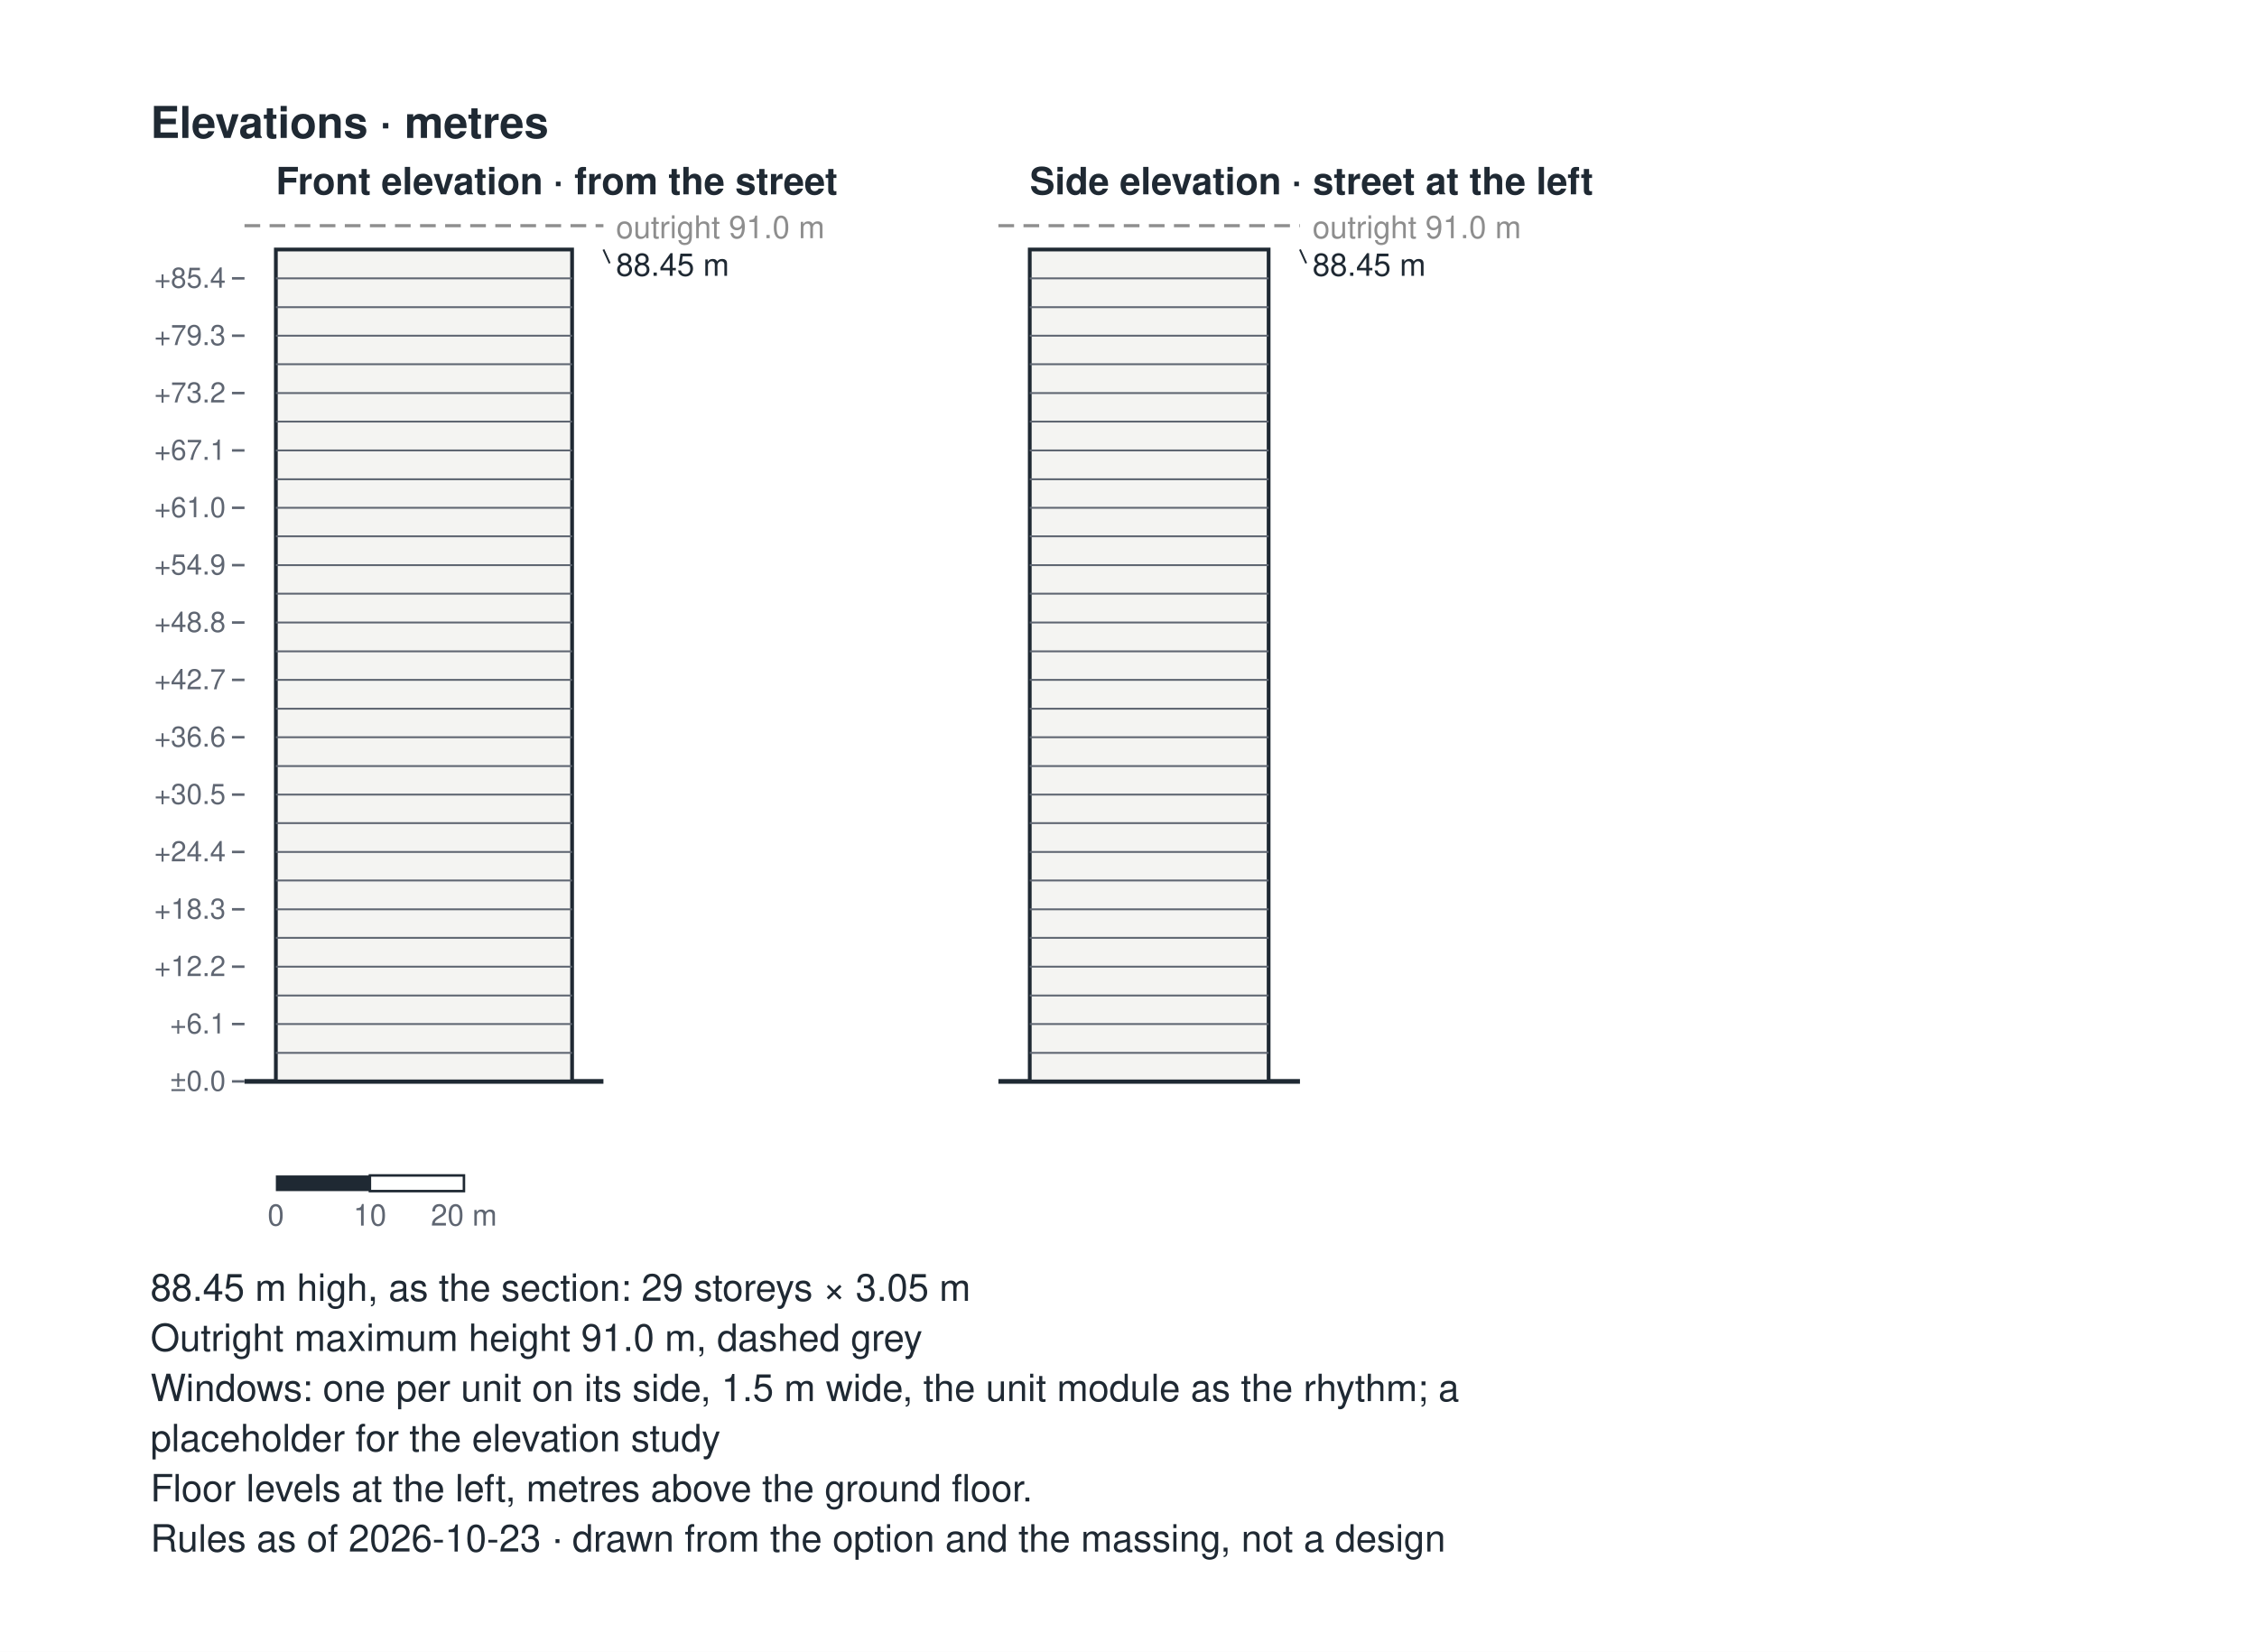
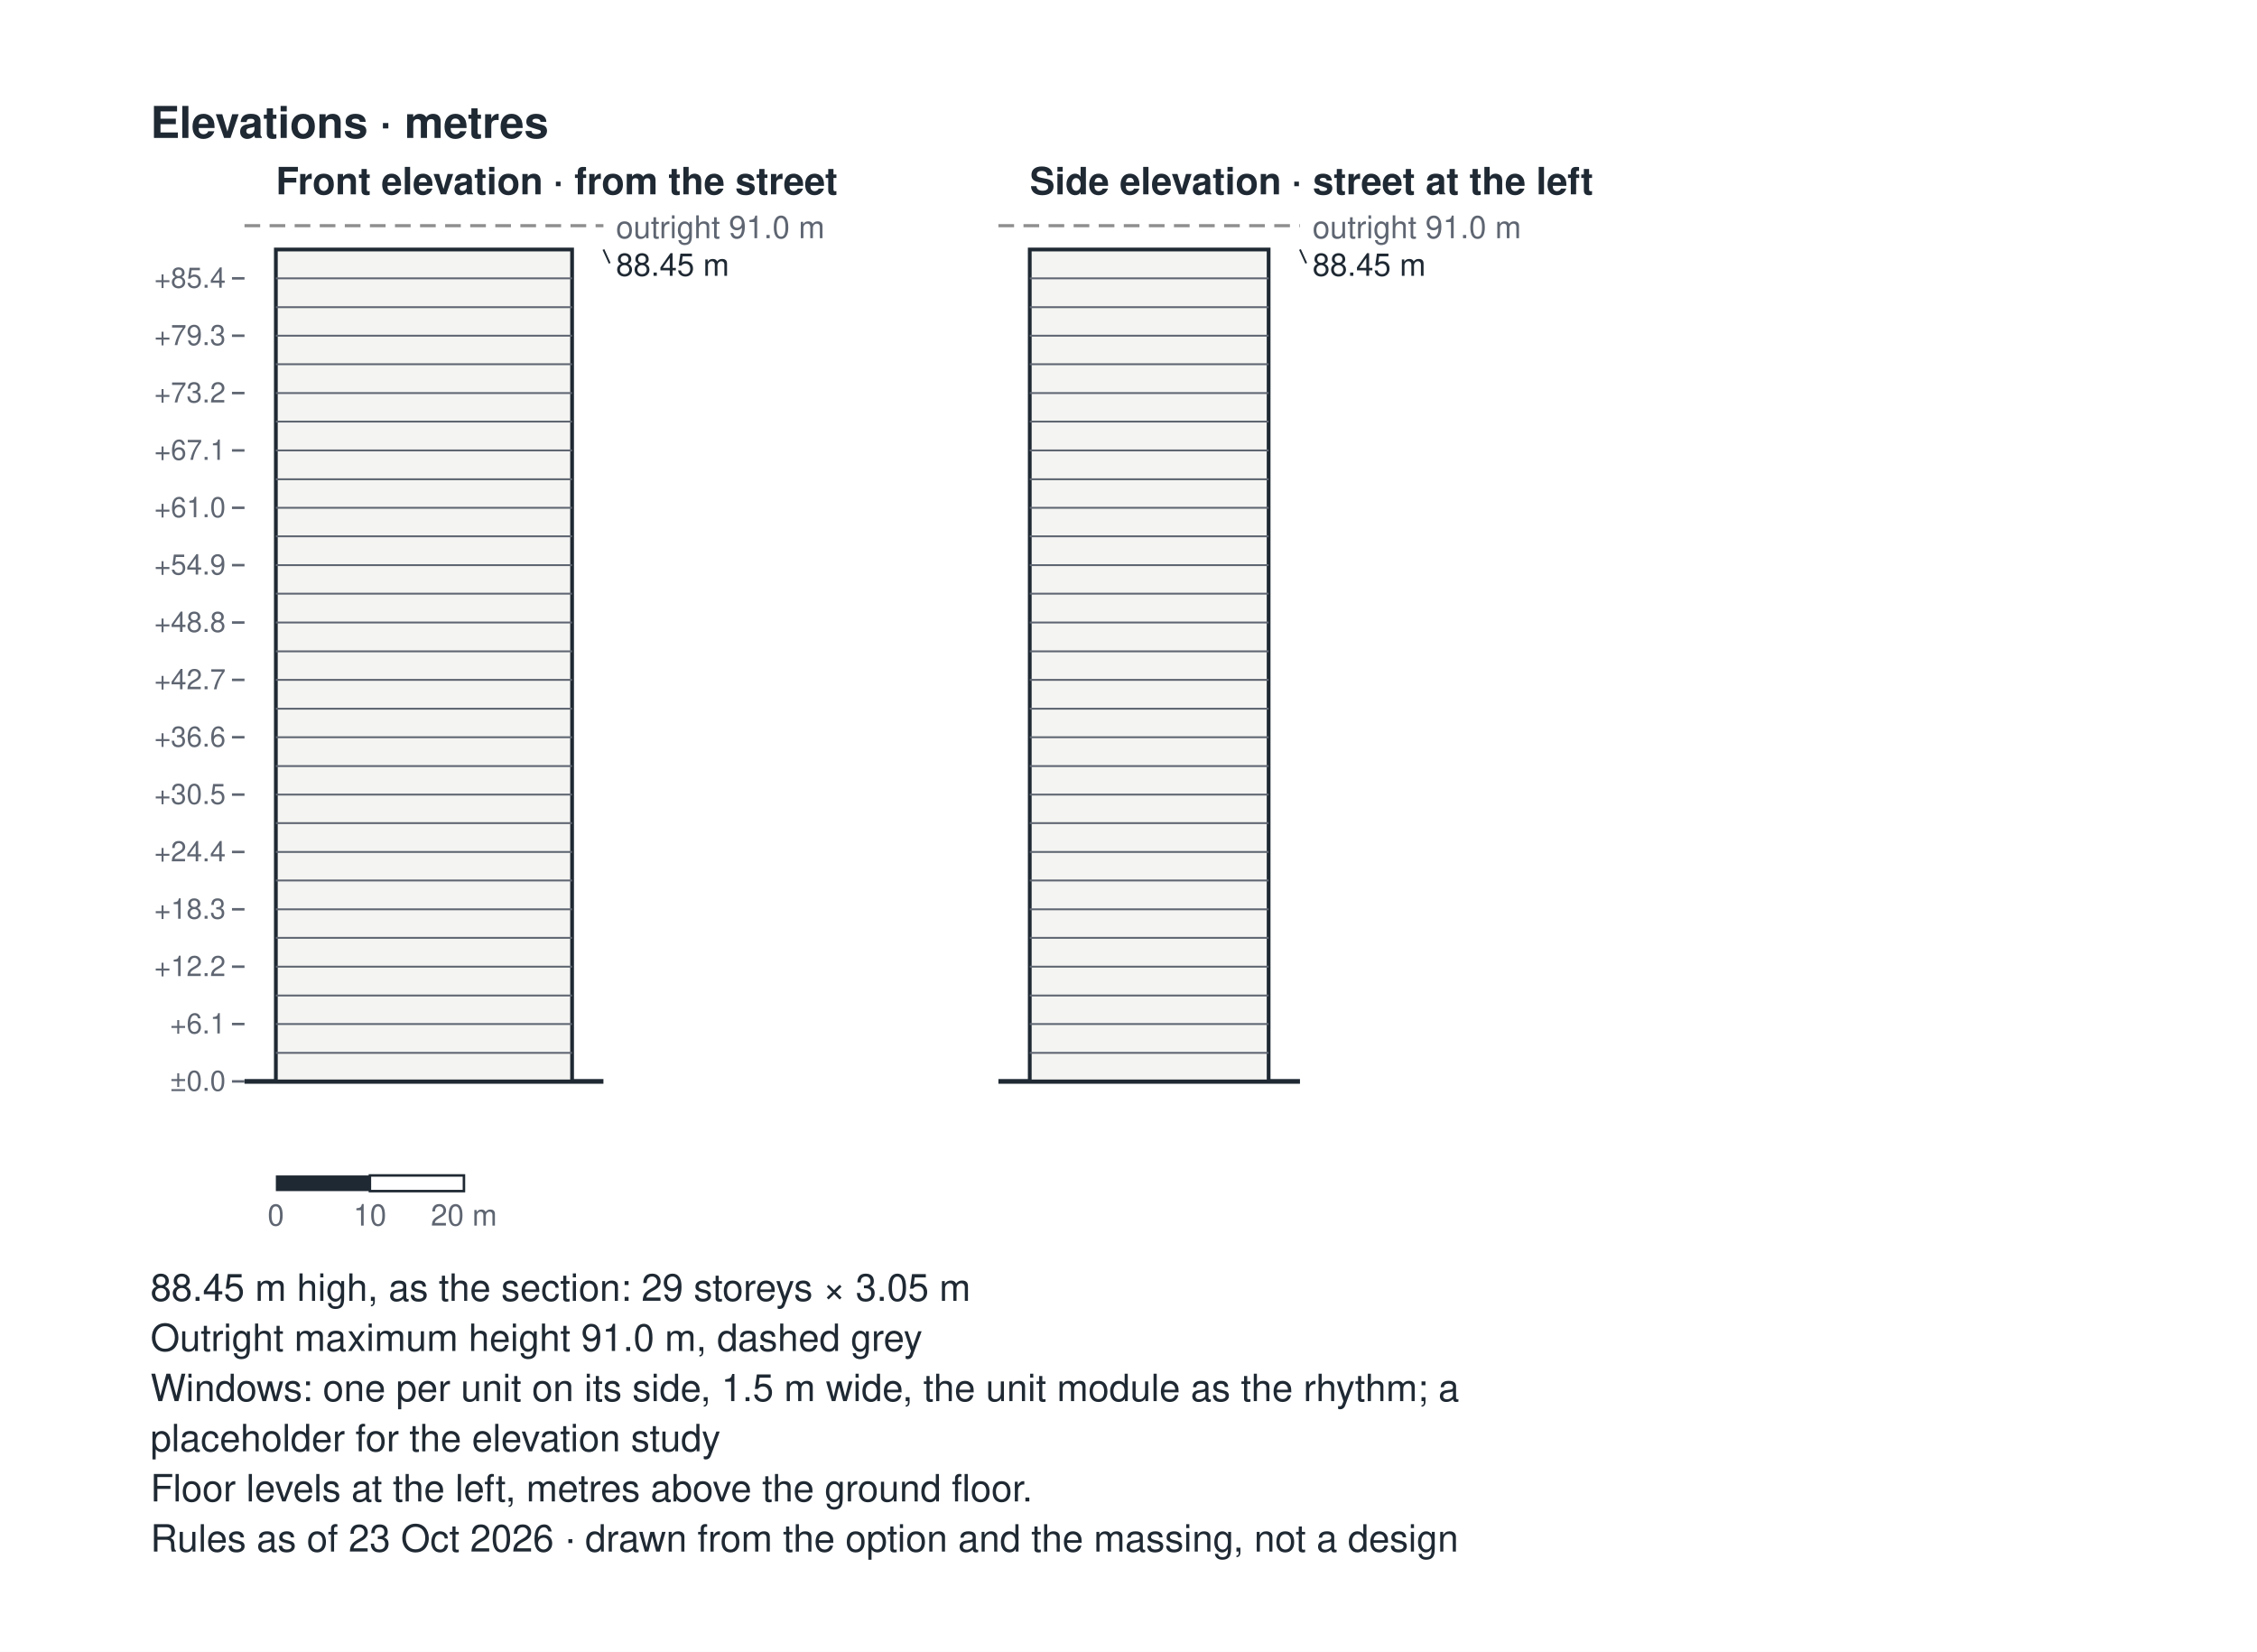
<svg xmlns="http://www.w3.org/2000/svg" width="720" height="527" viewBox="0 0 720 527" font-family="IBM Plex Sans, Helvetica, Arial, sans-serif" font-size="12" fill="#1f2933" role="img" aria-label="Preliminary elevations">
  <rect width="100%" height="100%" fill="#ffffff" />
  <text x="48" y="44" font-size="14" font-weight="600">Elevations · metres</text>
  <text x="88.0" y="62.0" font-size="12" font-weight="600">Front elevation · from the street</text>
  <line x1="78.0" y1="345.0" x2="192.5" y2="345.0" stroke="#1f2933" stroke-width="1.5" />
  <rect x="88.0" y="79.6" width="94.5" height="265.4" fill="#f4f4f2" stroke="#1f2933" stroke-width="1.2" />
  <line x1="88.0" y1="335.9" x2="182.5" y2="335.9" stroke="#5f6672" stroke-width="0.6" />
  <line x1="88.0" y1="326.7" x2="182.5" y2="326.7" stroke="#5f6672" stroke-width="0.6" />
  <line x1="88.0" y1="317.6" x2="182.5" y2="317.6" stroke="#5f6672" stroke-width="0.6" />
  <line x1="88.0" y1="308.4" x2="182.5" y2="308.4" stroke="#5f6672" stroke-width="0.6" />
  <line x1="88.0" y1="299.2" x2="182.5" y2="299.2" stroke="#5f6672" stroke-width="0.6" />
  <line x1="88.0" y1="290.1" x2="182.5" y2="290.1" stroke="#5f6672" stroke-width="0.6" />
  <line x1="88.0" y1="280.9" x2="182.5" y2="280.9" stroke="#5f6672" stroke-width="0.6" />
  <line x1="88.0" y1="271.8" x2="182.5" y2="271.8" stroke="#5f6672" stroke-width="0.6" />
  <line x1="88.0" y1="262.6" x2="182.5" y2="262.6" stroke="#5f6672" stroke-width="0.6" />
  <line x1="88.0" y1="253.5" x2="182.5" y2="253.5" stroke="#5f6672" stroke-width="0.6" />
  <line x1="88.0" y1="244.4" x2="182.5" y2="244.4" stroke="#5f6672" stroke-width="0.6" />
  <line x1="88.0" y1="235.2" x2="182.5" y2="235.2" stroke="#5f6672" stroke-width="0.6" />
  <line x1="88.0" y1="226.1" x2="182.5" y2="226.1" stroke="#5f6672" stroke-width="0.6" />
  <line x1="88.0" y1="216.9" x2="182.5" y2="216.9" stroke="#5f6672" stroke-width="0.6" />
  <line x1="88.0" y1="207.8" x2="182.5" y2="207.8" stroke="#5f6672" stroke-width="0.6" />
  <line x1="88.0" y1="198.6" x2="182.5" y2="198.6" stroke="#5f6672" stroke-width="0.6" />
  <line x1="88.0" y1="189.4" x2="182.5" y2="189.4" stroke="#5f6672" stroke-width="0.6" />
  <line x1="88.0" y1="180.3" x2="182.5" y2="180.3" stroke="#5f6672" stroke-width="0.6" />
  <line x1="88.0" y1="171.1" x2="182.5" y2="171.1" stroke="#5f6672" stroke-width="0.6" />
  <line x1="88.0" y1="162.0" x2="182.5" y2="162.0" stroke="#5f6672" stroke-width="0.6" />
  <line x1="88.0" y1="152.9" x2="182.5" y2="152.9" stroke="#5f6672" stroke-width="0.6" />
  <line x1="88.0" y1="143.7" x2="182.5" y2="143.7" stroke="#5f6672" stroke-width="0.6" />
  <line x1="88.0" y1="134.5" x2="182.5" y2="134.5" stroke="#5f6672" stroke-width="0.6" />
  <line x1="88.0" y1="125.4" x2="182.5" y2="125.4" stroke="#5f6672" stroke-width="0.6" />
  <line x1="88.0" y1="116.2" x2="182.5" y2="116.2" stroke="#5f6672" stroke-width="0.6" />
  <line x1="88.0" y1="107.1" x2="182.5" y2="107.1" stroke="#5f6672" stroke-width="0.6" />
  <line x1="88.0" y1="98.0" x2="182.5" y2="98.0" stroke="#5f6672" stroke-width="0.6" />
  <line x1="88.0" y1="88.8" x2="182.5" y2="88.8" stroke="#5f6672" stroke-width="0.6" />
  <line x1="78.0" y1="72.0" x2="192.5" y2="72.0" stroke="#8e8e8e" stroke-width="1" stroke-dasharray="5 3" />
-   <text x="196.5" y="76.0" font-size="10" fill="#8e8e8e">outright 91.0 m</text>
+   <text x="196.5" y="76.0" font-size="10" fill="#5f6672">outright 91.0 m</text>
  <line x1="192.5" y1="79.6" x2="194.5" y2="84.0" stroke="#1f2933" stroke-width="0.6" />
  <text x="196.5" y="88.0" font-size="10" fill="#1f2933">88.45 m</text>
  <text x="328.5" y="62.0" font-size="12" font-weight="600">Side elevation · street at the left</text>
  <line x1="318.5" y1="345.0" x2="414.7" y2="345.0" stroke="#1f2933" stroke-width="1.5" />
  <rect x="328.5" y="79.6" width="76.2" height="265.4" fill="#f4f4f2" stroke="#1f2933" stroke-width="1.2" />
  <line x1="328.5" y1="335.9" x2="404.7" y2="335.9" stroke="#5f6672" stroke-width="0.6" />
  <line x1="328.5" y1="326.7" x2="404.7" y2="326.7" stroke="#5f6672" stroke-width="0.6" />
  <line x1="328.5" y1="317.6" x2="404.7" y2="317.6" stroke="#5f6672" stroke-width="0.6" />
  <line x1="328.5" y1="308.4" x2="404.7" y2="308.4" stroke="#5f6672" stroke-width="0.6" />
  <line x1="328.5" y1="299.2" x2="404.7" y2="299.2" stroke="#5f6672" stroke-width="0.6" />
  <line x1="328.5" y1="290.1" x2="404.7" y2="290.1" stroke="#5f6672" stroke-width="0.6" />
  <line x1="328.5" y1="280.9" x2="404.7" y2="280.9" stroke="#5f6672" stroke-width="0.6" />
  <line x1="328.5" y1="271.8" x2="404.7" y2="271.8" stroke="#5f6672" stroke-width="0.6" />
  <line x1="328.5" y1="262.6" x2="404.7" y2="262.6" stroke="#5f6672" stroke-width="0.6" />
  <line x1="328.5" y1="253.5" x2="404.7" y2="253.5" stroke="#5f6672" stroke-width="0.6" />
  <line x1="328.5" y1="244.4" x2="404.7" y2="244.4" stroke="#5f6672" stroke-width="0.6" />
  <line x1="328.5" y1="235.2" x2="404.7" y2="235.2" stroke="#5f6672" stroke-width="0.6" />
  <line x1="328.5" y1="226.1" x2="404.7" y2="226.1" stroke="#5f6672" stroke-width="0.6" />
  <line x1="328.5" y1="216.9" x2="404.7" y2="216.9" stroke="#5f6672" stroke-width="0.6" />
  <line x1="328.5" y1="207.8" x2="404.7" y2="207.8" stroke="#5f6672" stroke-width="0.6" />
  <line x1="328.5" y1="198.6" x2="404.7" y2="198.6" stroke="#5f6672" stroke-width="0.6" />
  <line x1="328.5" y1="189.4" x2="404.7" y2="189.4" stroke="#5f6672" stroke-width="0.6" />
  <line x1="328.5" y1="180.3" x2="404.7" y2="180.3" stroke="#5f6672" stroke-width="0.6" />
  <line x1="328.5" y1="171.1" x2="404.7" y2="171.1" stroke="#5f6672" stroke-width="0.6" />
  <line x1="328.5" y1="162.0" x2="404.7" y2="162.0" stroke="#5f6672" stroke-width="0.6" />
  <line x1="328.5" y1="152.9" x2="404.7" y2="152.9" stroke="#5f6672" stroke-width="0.6" />
  <line x1="328.5" y1="143.7" x2="404.7" y2="143.7" stroke="#5f6672" stroke-width="0.6" />
  <line x1="328.5" y1="134.5" x2="404.7" y2="134.5" stroke="#5f6672" stroke-width="0.6" />
  <line x1="328.5" y1="125.4" x2="404.7" y2="125.4" stroke="#5f6672" stroke-width="0.6" />
  <line x1="328.5" y1="116.2" x2="404.7" y2="116.2" stroke="#5f6672" stroke-width="0.6" />
  <line x1="328.5" y1="107.1" x2="404.7" y2="107.1" stroke="#5f6672" stroke-width="0.6" />
  <line x1="328.5" y1="98.0" x2="404.7" y2="98.0" stroke="#5f6672" stroke-width="0.6" />
  <line x1="328.5" y1="88.8" x2="404.7" y2="88.8" stroke="#5f6672" stroke-width="0.6" />
  <line x1="318.5" y1="72.0" x2="414.7" y2="72.0" stroke="#8e8e8e" stroke-width="1" stroke-dasharray="5 3" />
-   <text x="418.7" y="76.0" font-size="10" fill="#8e8e8e">outright 91.0 m</text>
+   <text x="418.7" y="76.0" font-size="10" fill="#5f6672">outright 91.0 m</text>
  <line x1="414.7" y1="79.6" x2="416.7" y2="84.0" stroke="#1f2933" stroke-width="0.6" />
  <text x="418.7" y="88.0" font-size="10" fill="#1f2933">88.45 m</text>
  <line x1="74.0" y1="345.0" x2="78.0" y2="345.0" stroke="#5f6672" stroke-width="0.8" />
  <text x="72.0" y="348.0" font-size="9" text-anchor="end" fill="#5f6672">±0.0</text>
  <line x1="74.0" y1="326.7" x2="78.0" y2="326.7" stroke="#5f6672" stroke-width="0.8" />
  <text x="72.0" y="329.7" font-size="9" text-anchor="end" fill="#5f6672">+6.1</text>
  <line x1="74.0" y1="308.4" x2="78.0" y2="308.4" stroke="#5f6672" stroke-width="0.8" />
  <text x="72.0" y="311.4" font-size="9" text-anchor="end" fill="#5f6672">+12.2</text>
  <line x1="74.0" y1="290.1" x2="78.0" y2="290.1" stroke="#5f6672" stroke-width="0.8" />
  <text x="72.0" y="293.1" font-size="9" text-anchor="end" fill="#5f6672">+18.3</text>
  <line x1="74.0" y1="271.8" x2="78.0" y2="271.8" stroke="#5f6672" stroke-width="0.8" />
  <text x="72.0" y="274.8" font-size="9" text-anchor="end" fill="#5f6672">+24.4</text>
  <line x1="74.0" y1="253.5" x2="78.0" y2="253.5" stroke="#5f6672" stroke-width="0.8" />
  <text x="72.0" y="256.5" font-size="9" text-anchor="end" fill="#5f6672">+30.5</text>
  <line x1="74.0" y1="235.2" x2="78.0" y2="235.2" stroke="#5f6672" stroke-width="0.8" />
  <text x="72.0" y="238.2" font-size="9" text-anchor="end" fill="#5f6672">+36.6</text>
  <line x1="74.0" y1="216.9" x2="78.0" y2="216.9" stroke="#5f6672" stroke-width="0.8" />
  <text x="72.0" y="219.9" font-size="9" text-anchor="end" fill="#5f6672">+42.7</text>
  <line x1="74.0" y1="198.6" x2="78.0" y2="198.6" stroke="#5f6672" stroke-width="0.8" />
  <text x="72.0" y="201.6" font-size="9" text-anchor="end" fill="#5f6672">+48.8</text>
  <line x1="74.0" y1="180.3" x2="78.0" y2="180.3" stroke="#5f6672" stroke-width="0.8" />
  <text x="72.0" y="183.3" font-size="9" text-anchor="end" fill="#5f6672">+54.9</text>
  <line x1="74.0" y1="162.0" x2="78.0" y2="162.0" stroke="#5f6672" stroke-width="0.8" />
  <text x="72.0" y="165.0" font-size="9" text-anchor="end" fill="#5f6672">+61.0</text>
  <line x1="74.0" y1="143.7" x2="78.0" y2="143.7" stroke="#5f6672" stroke-width="0.8" />
  <text x="72.0" y="146.7" font-size="9" text-anchor="end" fill="#5f6672">+67.1</text>
  <line x1="74.0" y1="125.4" x2="78.0" y2="125.4" stroke="#5f6672" stroke-width="0.8" />
  <text x="72.0" y="128.4" font-size="9" text-anchor="end" fill="#5f6672">+73.2</text>
  <line x1="74.0" y1="107.1" x2="78.0" y2="107.1" stroke="#5f6672" stroke-width="0.8" />
  <text x="72.0" y="110.1" font-size="9" text-anchor="end" fill="#5f6672">+79.3</text>
  <line x1="74.0" y1="88.8" x2="78.0" y2="88.8" stroke="#5f6672" stroke-width="0.8" />
  <text x="72.0" y="91.8" font-size="9" text-anchor="end" fill="#5f6672">+85.4</text>
  <rect x="88.0" y="375.0" width="30.0" height="5" fill="#1f2933" />
  <rect x="118.0" y="375.0" width="30.0" height="5" fill="#ffffff" stroke="#1f2933" stroke-width="0.8" />
  <text x="88.0" y="391.0" font-size="9.5" text-anchor="middle" fill="#5f6672">0</text>
  <text x="118.0" y="391.0" font-size="9.5" text-anchor="middle" fill="#5f6672">10</text>
  <text x="148.0" y="391.0" font-size="9.5" text-anchor="middle" fill="#5f6672">20 m</text>
  <text x="48.0" y="415.0" font-size="12" fill="#1f2933">88.45 m high, as the section: 29 storeys × 3.05 m</text>
  <text x="48.0" y="431.0" font-size="12" fill="#1f2933">Outright maximum height 91.0 m, dashed grey</text>
  <text x="48.0" y="447.0" font-size="12" fill="#1f2933">Windows: one per unit on its side, 1.5 m wide, the unit module as the rhythm; a</text>
  <text x="48.0" y="463.0" font-size="12" fill="#1f2933">placeholder for the elevation study</text>
  <text x="48.0" y="479.0" font-size="12" fill="#1f2933">Floor levels at the left, metres above the ground floor.</text>
-   <text x="48.0" y="495.0" font-size="12" fill="#1f2933">Rules as of 2026-10-23 · drawn from the option and the massing, not a design</text>
+   <text x="48.0" y="495.0" font-size="12" fill="#1f2933">Rules as of 23 Oct 2026 · drawn from the option and the massing, not a design</text>
</svg>
